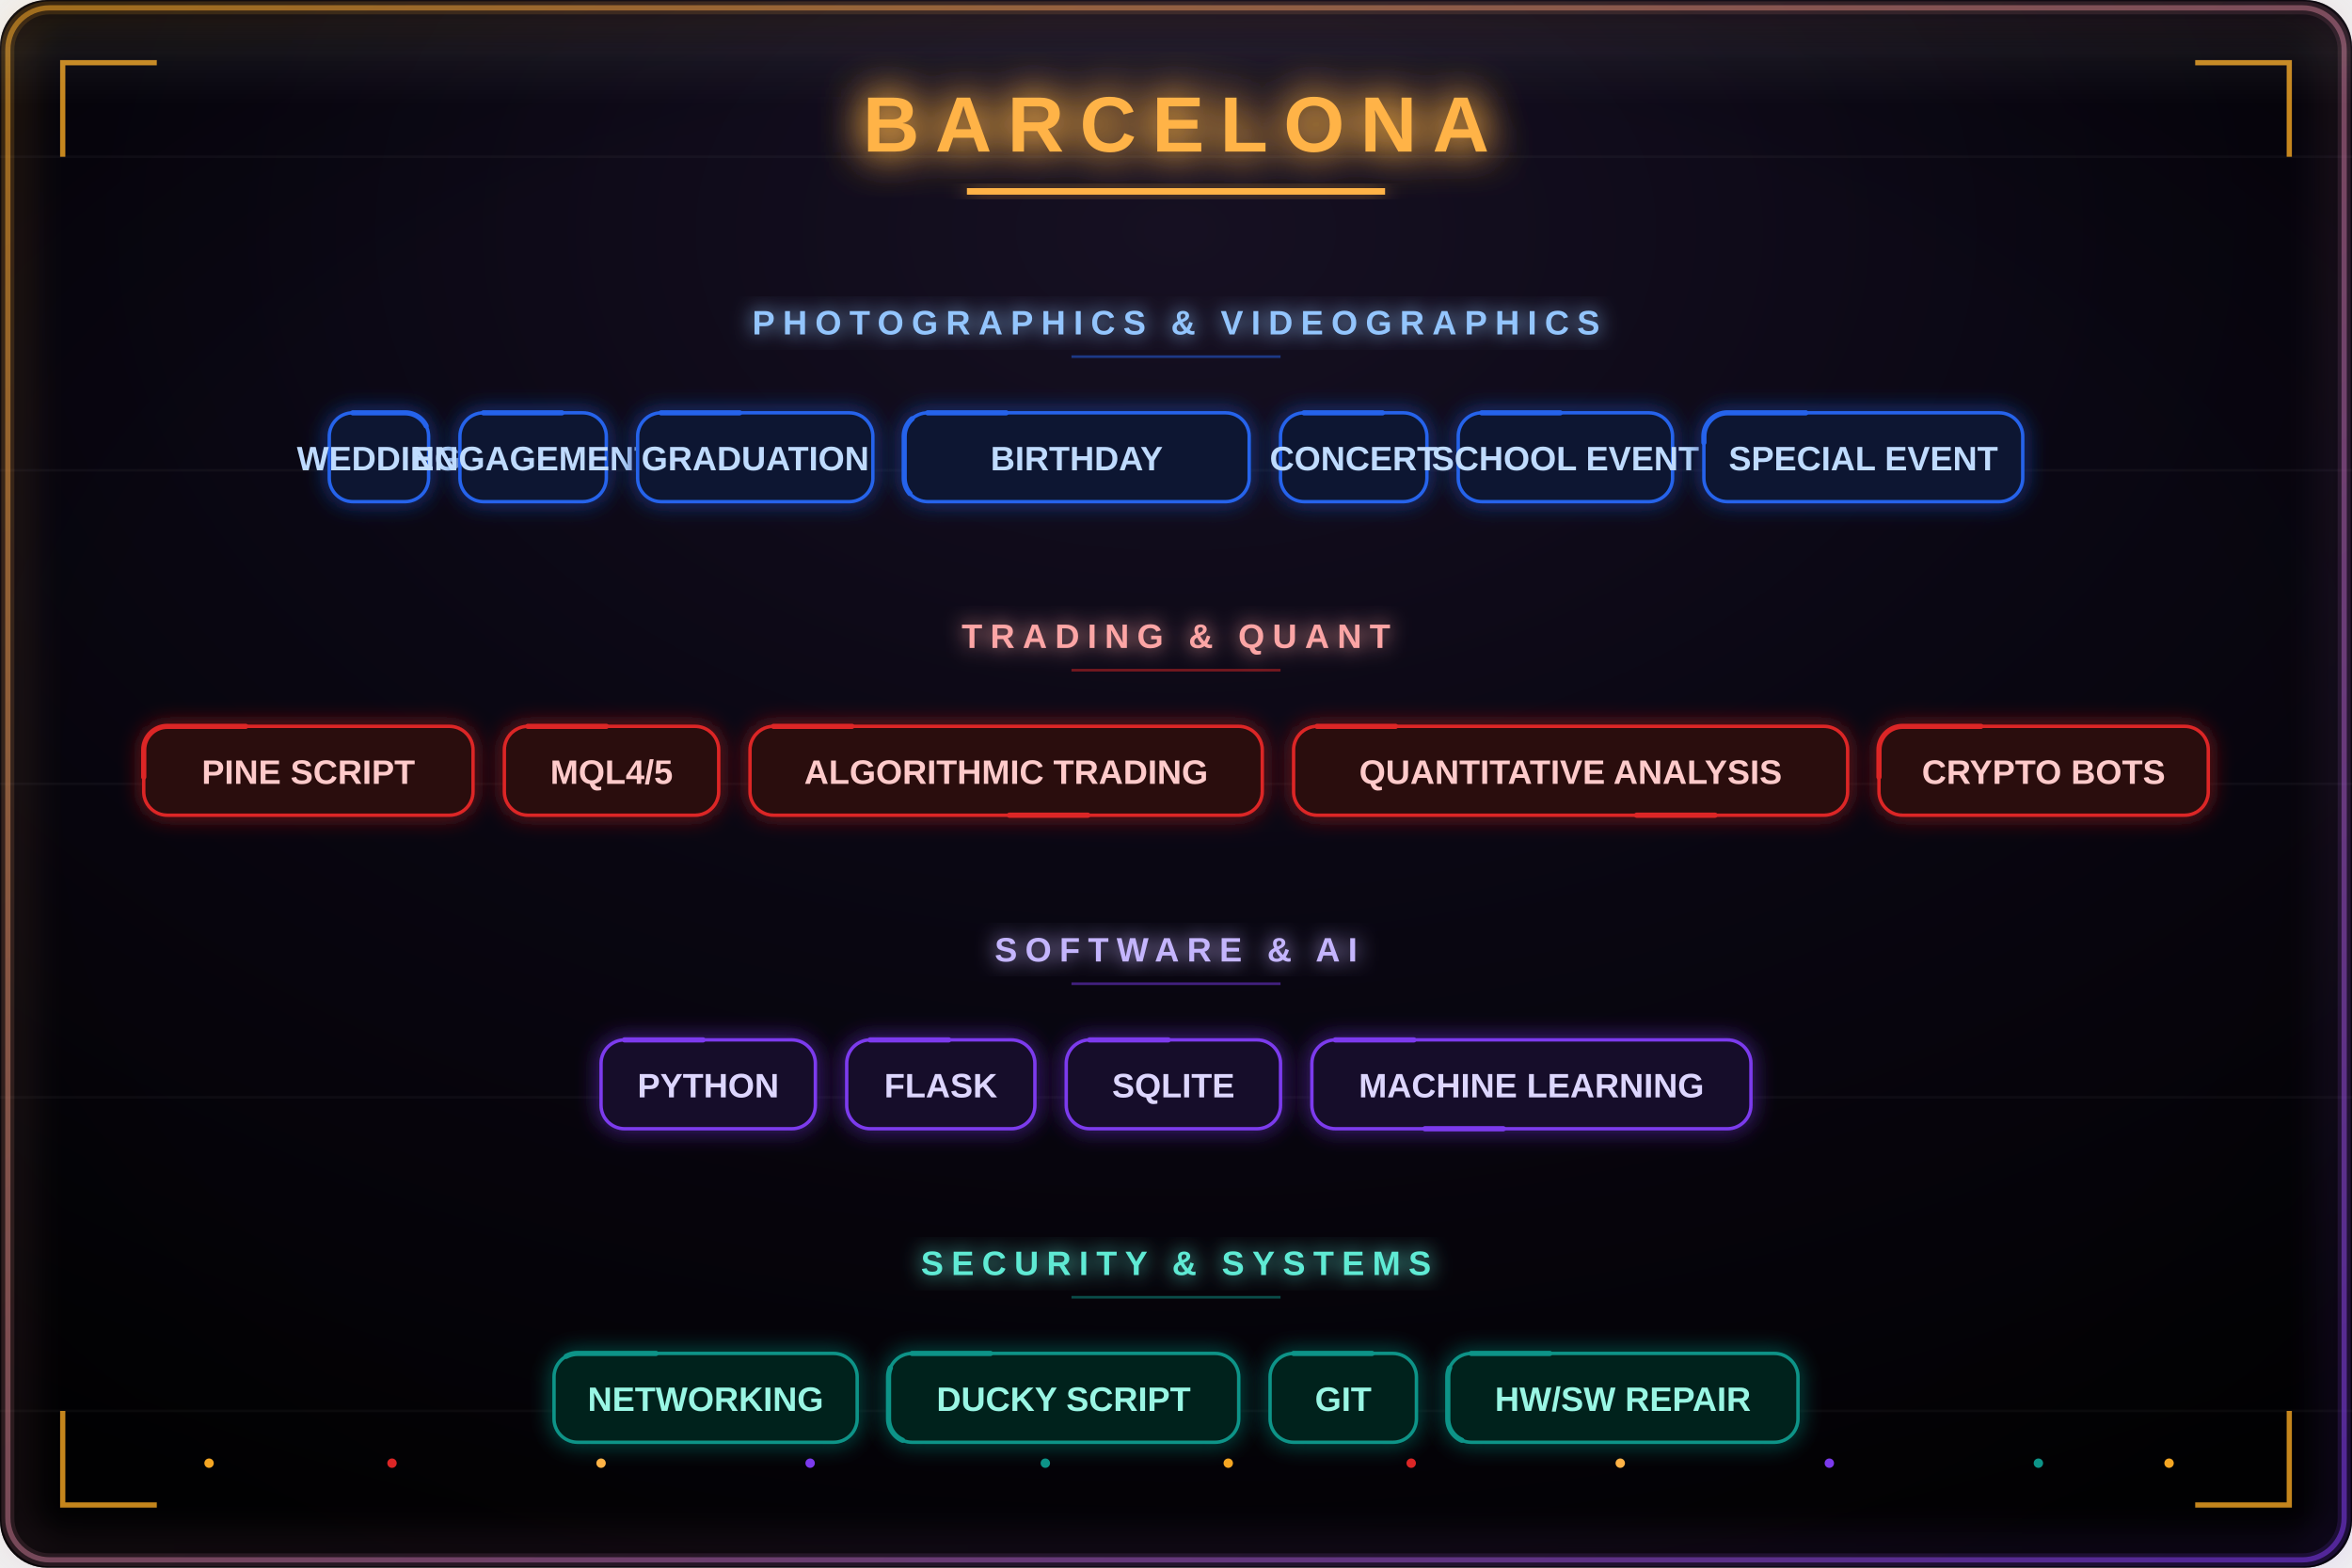
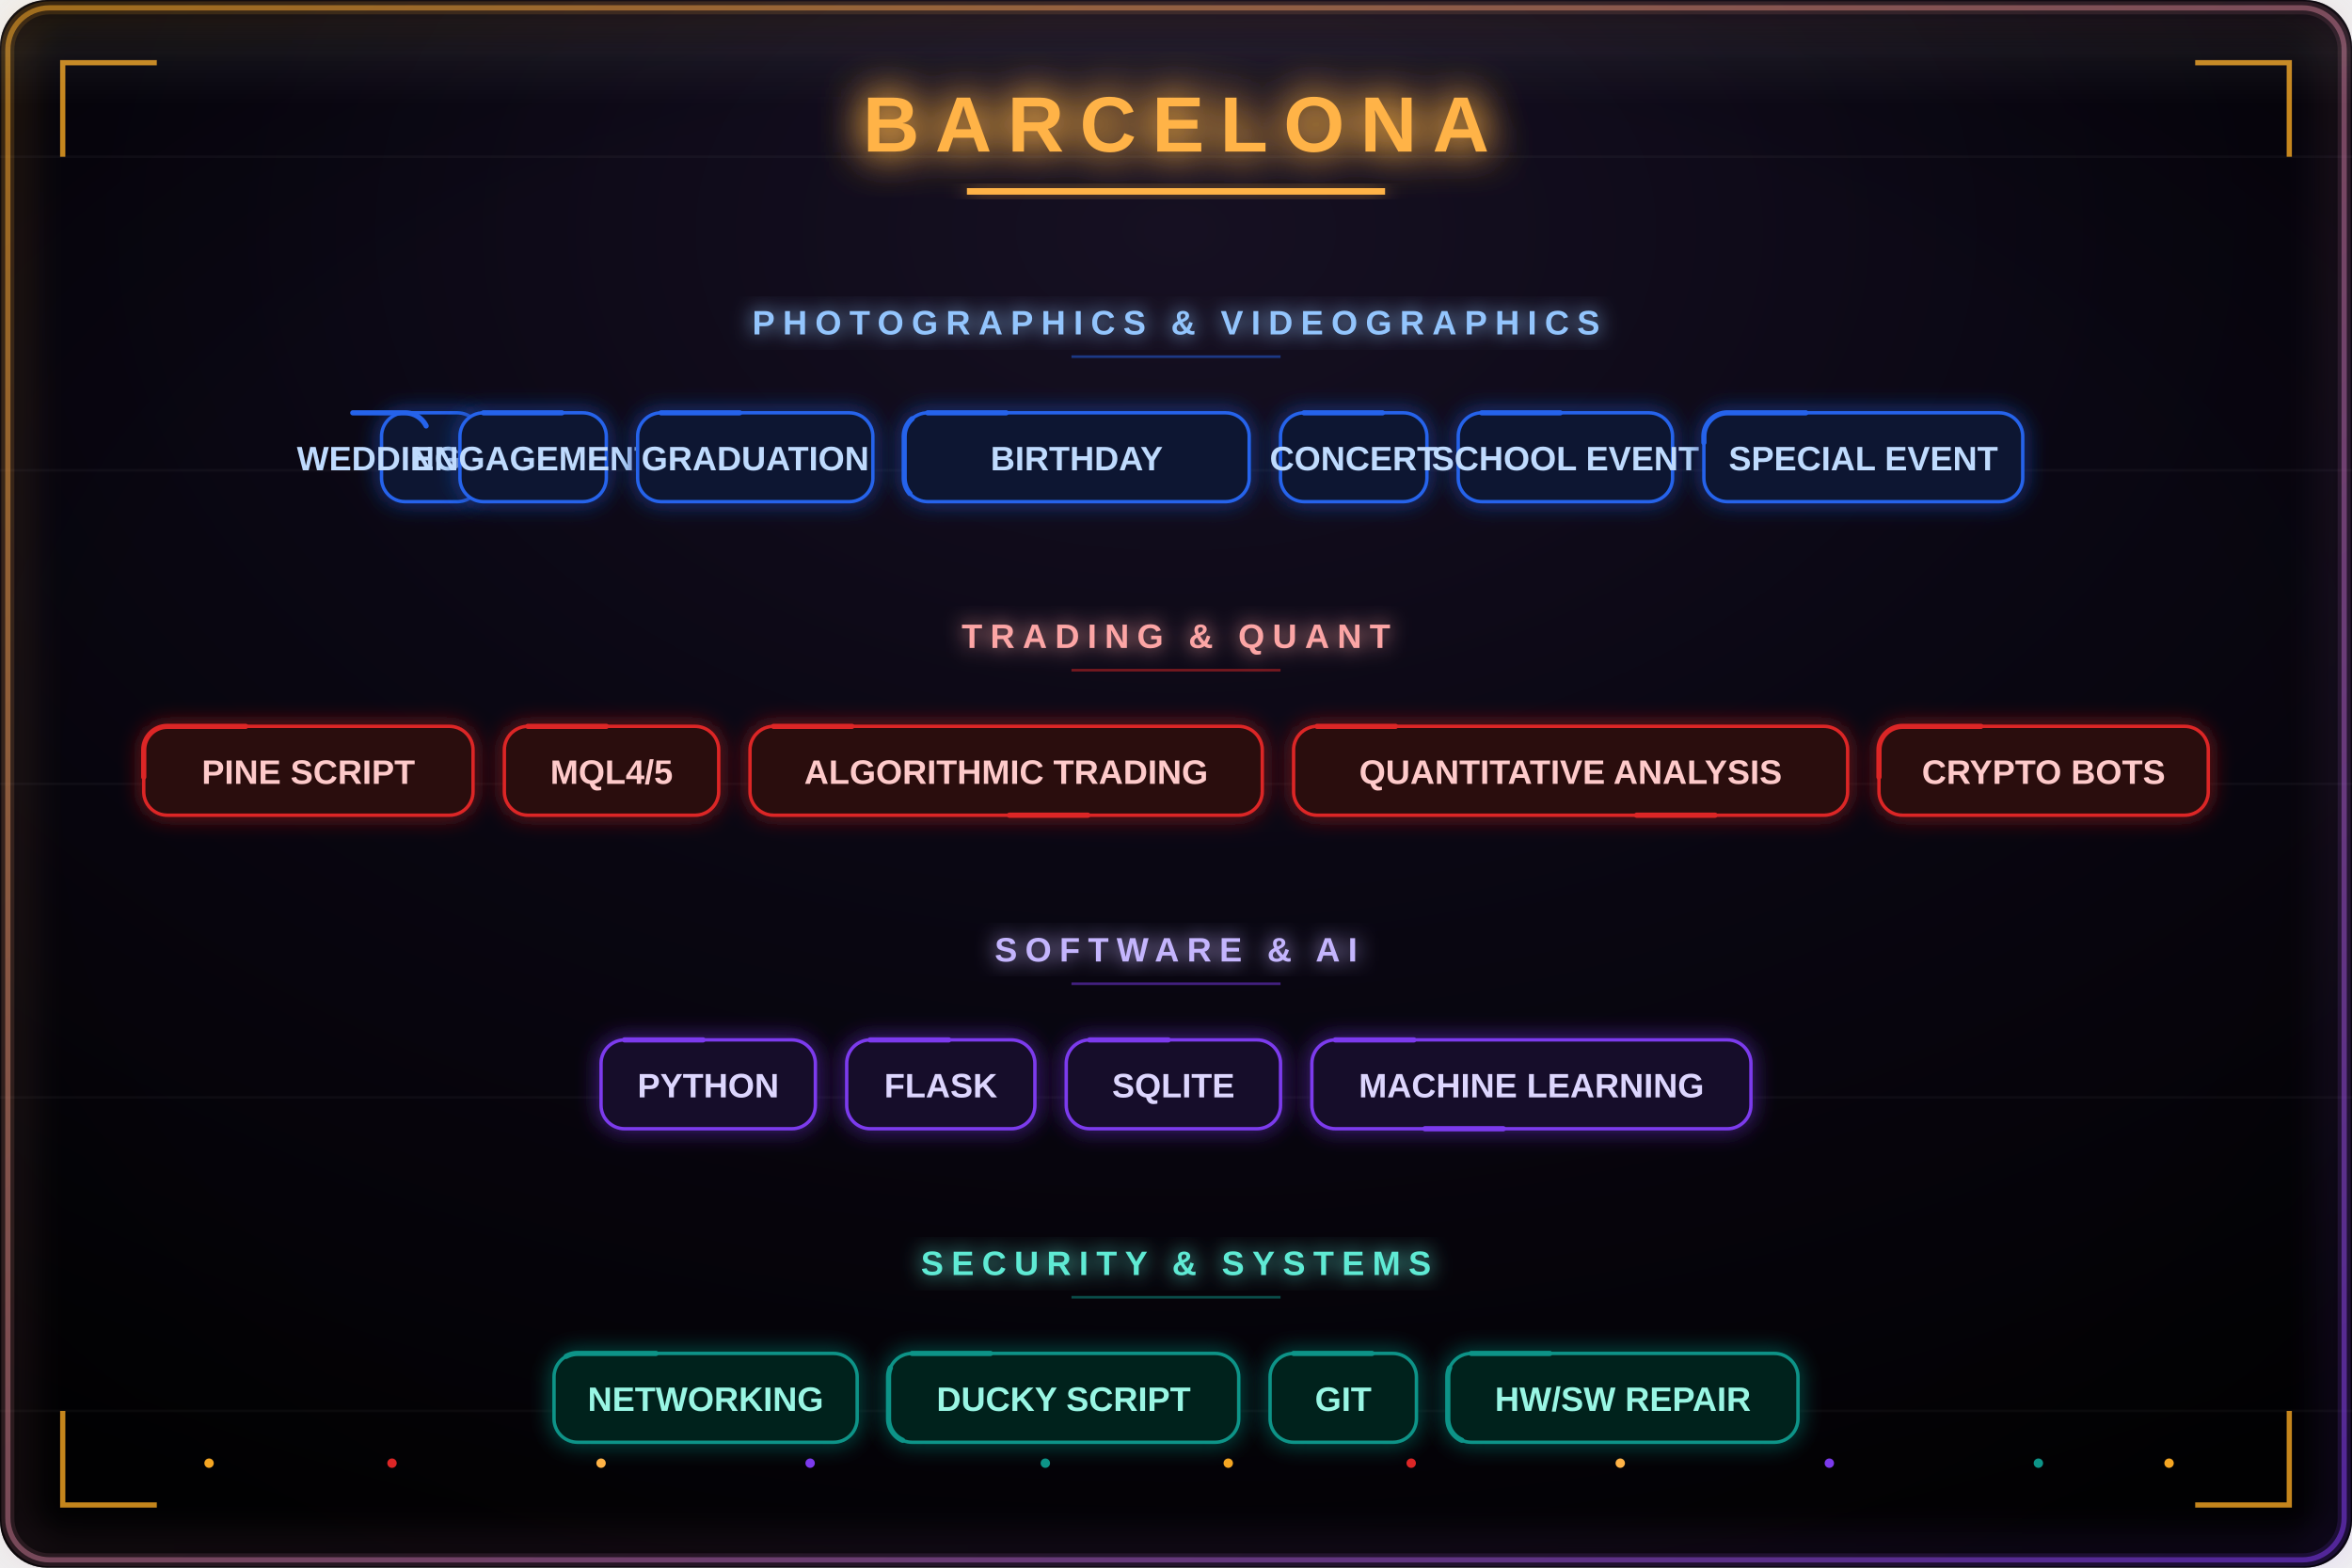
<svg xmlns="http://www.w3.org/2000/svg" width="900" height="600" viewBox="0 0 900 600">
  <defs>
    <style>
  .title { font-family: 'Segoe UI', Arial, sans-serif; font-weight: 800; font-size: 30px; letter-spacing: 6px; fill: #ffb347; }
  .cat { font-family: 'Segoe UI', Arial, sans-serif; font-weight: 700; font-size: 13px; letter-spacing: 3px; }
  .pill-text { font-family: 'Segoe UI', Arial, sans-serif; font-weight: 700; font-size: 13px; }
  .pill { }
  .trace { fill: none; stroke-width: 2; stroke-linecap: round; animation: travel 3.2s linear infinite; }
  @keyframes travel { to { stroke-dashoffset: -400; } }
  .glowbar { animation: pulse 2.6s ease-in-out infinite; }
  .ring { animation: pulse 2.6s ease-in-out infinite; }
  .corner { stroke: #f5a623; stroke-width: 2; fill: none; opacity: .8; }
  .grid { stroke: #ffffff; stroke-opacity: .035; stroke-width: 1; }
  @keyframes pulse {
    0%, 100% { opacity: 1; }
    50% { opacity: .25; }
  }
  @keyframes drift {
    0% { transform: translateX(0); }
    50% { transform: translateX(14px); }
    100% { transform: translateX(0); }
  }
  @keyframes glowshift {
    0%, 100% { stop-color: #f5a623; }
    50% { stop-color: #dc2626; }
  }

  @keyframes glitch {
    0%, 92%, 100% { transform: translate(0,0); opacity: 0; }
    93% { transform: translate(-3px,1px); opacity: .8; }
    95% { transform: translate(3px,-1px); opacity: .8; }
    97% { transform: translate(-2px,0); opacity: .6; }
  }
  @keyframes scan {
    0% { transform: translateY(-40px); }
    100% { transform: translateY(640px); }
  }

  .ember { animation: rise linear infinite; }
  @keyframes rise {
    0% { transform: translateY(0); opacity: 0; }
    10% { opacity: .9; }
    90% { opacity: .5; }
    100% { transform: translateY(-560px); opacity: 0; }
  }
</style>
    <radialGradient id="bgGrad" cx="50%" cy="15%" r="90%">
      <stop offset="0%" stop-color="#161022" />
      <stop offset="45%" stop-color="#0a0713" />
      <stop offset="100%" stop-color="#020103" />
    </radialGradient>
    <radialGradient id="vignette" cx="50%" cy="50%" r="75%">
      <stop offset="60%" stop-color="#000000" stop-opacity="0" />
      <stop offset="100%" stop-color="#000000" stop-opacity="0.55" />
    </radialGradient>
    <linearGradient id="frameGrad" x1="0%" y1="0%" x2="100%" y2="100%">
      <stop offset="0%" stop-color="#f5a623">
        <animate attributeName="stop-color" values="#f5a623;#dc2626;#7c3aed;#0d9488;#f5a623" dur="8s" repeatCount="indefinite" />
      </stop>
      <stop offset="100%" stop-color="#7c3aed">
        <animate attributeName="stop-color" values="#7c3aed;#0d9488;#f5a623;#dc2626;#7c3aed" dur="8s" repeatCount="indefinite" />
      </stop>
    </linearGradient>
    <filter id="glow" x="-60%" y="-60%" width="220%" height="220%">
      <feGaussianBlur stdDeviation="4" result="blur" />
      <feMerge>
        <feMergeNode in="blur" />
        <feMergeNode in="SourceGraphic" />
      </feMerge>
    </filter>
    <filter id="softglow" x="-80%" y="-80%" width="260%" height="260%">
      <feGaussianBlur stdDeviation="8" result="blur" />
      <feMerge>
        <feMergeNode in="blur" />
        <feMergeNode in="blur" />
        <feMergeNode in="SourceGraphic" />
      </feMerge>
    </filter>
    <linearGradient id="scanGrad" x1="0%" y1="0%" x2="0%" y2="100%">
      <stop offset="0%" stop-color="#ffffff" stop-opacity="0" />
      <stop offset="50%" stop-color="#ffffff" stop-opacity="0.05" />
      <stop offset="100%" stop-color="#ffffff" stop-opacity="0" />
    </linearGradient>
  </defs>
  <rect x="0" y="0" width="900" height="600" rx="18" fill="url(#bgGrad)" />
  <rect x="0" y="0" width="900" height="600" rx="18" fill="url(#vignette)" />
  <g clip-path="none">
    <g style="animation: drift 12s ease-in-out infinite;">
      <line class="grid" x1="0" y1="60" x2="900" y2="60" />
      <line class="grid" x1="0" y1="180" x2="900" y2="180" />
      <line class="grid" x1="0" y1="300" x2="900" y2="300" />
      <line class="grid" x1="0" y1="420" x2="900" y2="420" />
      <line class="grid" x1="0" y1="540" x2="900" y2="540" />
    </g>
  </g>
  <rect x="3" y="3" width="894" height="594" rx="16" fill="none" stroke="url(#frameGrad)" stroke-width="5" opacity="0.22" filter="url(#softglow)" />
  <rect x="3" y="3" width="894" height="594" rx="16" fill="none" stroke="url(#frameGrad)" stroke-width="2" opacity="0.55" />
  <path class="corner" d="M24 60 L24 24 L60 24" />
  <path class="corner" d="M876 60 L876 24 L840 24" />
  <path class="corner" d="M24 540 L24 576 L60 576" />
  <path class="corner" d="M876 540 L876 576 L840 576" />
  <text x="450" y="58" text-anchor="middle" class="title" filter="url(#softglow)">BARCELONA</text>
  <rect class="glowbar" x="370" y="72" width="160" height="2.5" fill="#ffb347" filter="url(#glow)" />
  <text x="447" y="58" text-anchor="middle" class="title" fill="#ffb347" style="animation: glitch 6s infinite; opacity:0;">BARCELONA</text>
  <text x="453" y="58" text-anchor="middle" class="title" fill="#dc2626" style="animation: glitch 6s infinite .1s; opacity:0;">BARCELONA</text>
  <rect x="0" y="0" width="900" height="40" fill="url(#scanGrad)" style="animation: scan 5s linear infinite;" />
  <text x="450" y="128" text-anchor="middle" class="cat" fill="#93c5fd" filter="url(#glow)">PHOTOGRAPHICS &amp; VIDEOGRAPHICS</text>
  <rect x="410" y="136" width="80" height="1" fill="#2563eb" opacity="0.5" />
  <g>
    <g class="pill" style="animation-delay:.00s">
-       <rect x="126" y="158" width="38" height="34" rx="9" fill="#0c1830" stroke="#2563eb" stroke-width="1.3" filter="url(#glow)" />
+       <rect x="146" y="158" width="38" height="34" rx="9" fill="#0c1830" stroke="#2563eb" stroke-width="1.3" filter="url(#glow)" />
      <text x="145" y="180" text-anchor="middle" class="pill-text" fill="#bfdbfe">WEDDING</text>
      <rect class="trace" x="126" y="158" width="38" height="34" rx="9" stroke="#2563eb" stroke-dasharray="30 250" style="animation-delay:.00s" />
    </g>
    <g class="pill" style="animation-delay:.10s">
      <rect x="176" y="158" width="56" height="34" rx="9" fill="#0c1830" stroke="#2563eb" stroke-width="1.3" filter="url(#glow)" />
      <text x="204" y="180" text-anchor="middle" class="pill-text" fill="#bfdbfe">ENGAGEMENT</text>
      <rect class="trace" x="176" y="158" width="56" height="34" rx="9" stroke="#2563eb" stroke-dasharray="30 250" style="animation-delay:.10s" />
    </g>
    <g class="pill" style="animation-delay:.20s">
      <rect x="244" y="158" width="90" height="34" rx="9" fill="#0c1830" stroke="#2563eb" stroke-width="1.3" filter="url(#glow)" />
      <text x="289" y="180" text-anchor="middle" class="pill-text" fill="#bfdbfe">GRADUATION</text>
      <rect class="trace" x="244" y="158" width="90" height="34" rx="9" stroke="#2563eb" stroke-dasharray="30 250" style="animation-delay:.20s" />
    </g>
    <g class="pill" style="animation-delay:.30s">
      <rect x="346" y="158" width="132" height="34" rx="9" fill="#0c1830" stroke="#2563eb" stroke-width="1.3" filter="url(#glow)" />
      <text x="412" y="180" text-anchor="middle" class="pill-text" fill="#bfdbfe">BIRTHDAY</text>
      <rect class="trace" x="346" y="158" width="132" height="34" rx="9" stroke="#2563eb" stroke-dasharray="30 250" style="animation-delay:.30s" />
    </g>
    <g class="pill" style="animation-delay:.40s">
      <rect x="490" y="158" width="56" height="34" rx="9" fill="#0c1830" stroke="#2563eb" stroke-width="1.3" filter="url(#glow)" />
      <text x="518" y="180" text-anchor="middle" class="pill-text" fill="#bfdbfe">CONCERT</text>
      <rect class="trace" x="490" y="158" width="56" height="34" rx="9" stroke="#2563eb" stroke-dasharray="30 250" style="animation-delay:.40s" />
    </g>
    <g class="pill" style="animation-delay:.50s">
      <rect x="558" y="158" width="82" height="34" rx="9" fill="#0c1830" stroke="#2563eb" stroke-width="1.3" filter="url(#glow)" />
      <text x="599" y="180" text-anchor="middle" class="pill-text" fill="#bfdbfe">SCHOOL EVENT</text>
      <rect class="trace" x="558" y="158" width="82" height="34" rx="9" stroke="#2563eb" stroke-dasharray="30 250" style="animation-delay:.50s" />
    </g>
    <g class="pill" style="animation-delay:.60s">
      <rect x="652" y="158" width="122" height="34" rx="9" fill="#0c1830" stroke="#2563eb" stroke-width="1.3" filter="url(#glow)" />
      <text x="713" y="180" text-anchor="middle" class="pill-text" fill="#bfdbfe">SPECIAL EVENT</text>
      <rect class="trace" x="652" y="158" width="122" height="34" rx="9" stroke="#2563eb" stroke-dasharray="30 250" style="animation-delay:.60s" />
    </g>
  </g>
  <text x="450" y="248" text-anchor="middle" class="cat" fill="#fca5a5" filter="url(#glow)">TRADING &amp; QUANT</text>
  <rect x="410" y="256" width="80" height="1" fill="#dc2626" opacity="0.5" />
  <g>
    <g class="pill" style="animation-delay:.05s">
      <rect x="55" y="278" width="126" height="34" rx="9" fill="#2a0d0d" stroke="#dc2626" stroke-width="1.3" filter="url(#glow)" />
      <text x="118" y="300" text-anchor="middle" class="pill-text" fill="#fecaca">PINE SCRIPT</text>
      <rect class="trace" x="55" y="278" width="126" height="34" rx="9" stroke="#dc2626" stroke-dasharray="30 250" style="animation-delay:.05s" />
    </g>
    <g class="pill" style="animation-delay:.15s">
      <rect x="193" y="278" width="82" height="34" rx="9" fill="#2a0d0d" stroke="#dc2626" stroke-width="1.3" filter="url(#glow)" />
      <text x="234" y="300" text-anchor="middle" class="pill-text" fill="#fecaca">MQL4/5</text>
      <rect class="trace" x="193" y="278" width="82" height="34" rx="9" stroke="#dc2626" stroke-dasharray="30 250" style="animation-delay:.15s" />
    </g>
    <g class="pill" style="animation-delay:.25s">
      <rect x="287" y="278" width="196" height="34" rx="9" fill="#2a0d0d" stroke="#dc2626" stroke-width="1.3" filter="url(#glow)" />
      <text x="385" y="300" text-anchor="middle" class="pill-text" fill="#fecaca">ALGORITHMIC TRADING</text>
      <rect class="trace" x="287" y="278" width="196" height="34" rx="9" stroke="#dc2626" stroke-dasharray="30 250" style="animation-delay:.25s" />
    </g>
    <g class="pill" style="animation-delay:.35s">
      <rect x="495" y="278" width="212" height="34" rx="9" fill="#2a0d0d" stroke="#dc2626" stroke-width="1.3" filter="url(#glow)" />
      <text x="601" y="300" text-anchor="middle" class="pill-text" fill="#fecaca">QUANTITATIVE ANALYSIS</text>
      <rect class="trace" x="495" y="278" width="212" height="34" rx="9" stroke="#dc2626" stroke-dasharray="30 250" style="animation-delay:.35s" />
    </g>
    <g class="pill" style="animation-delay:.45s">
      <rect x="719" y="278" width="126" height="34" rx="9" fill="#2a0d0d" stroke="#dc2626" stroke-width="1.3" filter="url(#glow)" />
      <text x="782" y="300" text-anchor="middle" class="pill-text" fill="#fecaca">CRYPTO BOTS</text>
      <rect class="trace" x="719" y="278" width="126" height="34" rx="9" stroke="#dc2626" stroke-dasharray="30 250" style="animation-delay:.45s" />
    </g>
  </g>
  <text x="450" y="368" text-anchor="middle" class="cat" fill="#c4b5fd" filter="url(#glow)">SOFTWARE &amp; AI</text>
  <rect x="410" y="376" width="80" height="1" fill="#7c3aed" opacity="0.5" />
  <g>
    <g class="pill" style="animation-delay:.00s">
      <rect x="230" y="398" width="82" height="34" rx="9" fill="#180d2a" stroke="#7c3aed" stroke-width="1.3" filter="url(#glow)" />
      <text x="271" y="420" text-anchor="middle" class="pill-text" fill="#ddd6fe">PYTHON</text>
      <rect class="trace" x="230" y="398" width="82" height="34" rx="9" stroke="#7c3aed" stroke-dasharray="30 250" style="animation-delay:.00s" />
    </g>
    <g class="pill" style="animation-delay:.10s">
      <rect x="324" y="398" width="72" height="34" rx="9" fill="#180d2a" stroke="#7c3aed" stroke-width="1.3" filter="url(#glow)" />
      <text x="360" y="420" text-anchor="middle" class="pill-text" fill="#ddd6fe">FLASK</text>
      <rect class="trace" x="324" y="398" width="72" height="34" rx="9" stroke="#7c3aed" stroke-dasharray="30 250" style="animation-delay:.10s" />
    </g>
    <g class="pill" style="animation-delay:.20s">
      <rect x="408" y="398" width="82" height="34" rx="9" fill="#180d2a" stroke="#7c3aed" stroke-width="1.3" filter="url(#glow)" />
      <text x="449" y="420" text-anchor="middle" class="pill-text" fill="#ddd6fe">SQLITE</text>
      <rect class="trace" x="408" y="398" width="82" height="34" rx="9" stroke="#7c3aed" stroke-dasharray="30 250" style="animation-delay:.20s" />
    </g>
    <g class="pill" style="animation-delay:.30s">
      <rect x="502" y="398" width="168" height="34" rx="9" fill="#180d2a" stroke="#7c3aed" stroke-width="1.3" filter="url(#glow)" />
      <text x="586" y="420" text-anchor="middle" class="pill-text" fill="#ddd6fe">MACHINE LEARNING</text>
      <rect class="trace" x="502" y="398" width="168" height="34" rx="9" stroke="#7c3aed" stroke-dasharray="30 250" style="animation-delay:.30s" />
    </g>
  </g>
  <text x="450" y="488" text-anchor="middle" class="cat" fill="#5eead4" filter="url(#glow)">SECURITY &amp; SYSTEMS</text>
  <rect x="410" y="496" width="80" height="1" fill="#0d9488" opacity="0.5" />
  <g>
    <g class="pill" style="animation-delay:.05s">
      <rect x="212" y="518" width="116" height="34" rx="9" fill="#06211d" stroke="#0d9488" stroke-width="1.3" filter="url(#glow)" />
      <text x="270" y="540" text-anchor="middle" class="pill-text" fill="#99f6e4">NETWORKING</text>
      <rect class="trace" x="212" y="518" width="116" height="34" rx="9" stroke="#0d9488" stroke-dasharray="30 250" style="animation-delay:.05s" />
    </g>
    <g class="pill" style="animation-delay:.15s">
      <rect x="340" y="518" width="134" height="34" rx="9" fill="#06211d" stroke="#0d9488" stroke-width="1.3" filter="url(#glow)" />
      <text x="407" y="540" text-anchor="middle" class="pill-text" fill="#99f6e4">DUCKY SCRIPT</text>
      <rect class="trace" x="340" y="518" width="134" height="34" rx="9" stroke="#0d9488" stroke-dasharray="30 250" style="animation-delay:.15s" />
    </g>
    <g class="pill" style="animation-delay:.25s">
      <rect x="486" y="518" width="56" height="34" rx="9" fill="#06211d" stroke="#0d9488" stroke-width="1.3" filter="url(#glow)" />
      <text x="514" y="540" text-anchor="middle" class="pill-text" fill="#99f6e4">GIT</text>
      <rect class="trace" x="486" y="518" width="56" height="34" rx="9" stroke="#0d9488" stroke-dasharray="30 250" style="animation-delay:.25s" />
    </g>
    <g class="pill" style="animation-delay:.35s">
      <rect x="554" y="518" width="134" height="34" rx="9" fill="#06211d" stroke="#0d9488" stroke-width="1.3" filter="url(#glow)" />
      <text x="621" y="540" text-anchor="middle" class="pill-text" fill="#99f6e4">HW/SW REPAIR</text>
      <rect class="trace" x="554" y="518" width="134" height="34" rx="9" stroke="#0d9488" stroke-dasharray="30 250" style="animation-delay:.35s" />
    </g>
  </g>
  <circle class="ember" cx="80" cy="560" r="1.8" fill="#f5a623" style="animation-duration:4.2s; animation-delay:0s;" />
  <circle class="ember" cx="150" cy="560" r="1.8" fill="#dc2626" style="animation-duration:5.1s; animation-delay:0.6s;" />
  <circle class="ember" cx="230" cy="560" r="1.8" fill="#ffb347" style="animation-duration:3.6s; animation-delay:1.2s;" />
  <circle class="ember" cx="310" cy="560" r="1.8" fill="#7c3aed" style="animation-duration:4.8s; animation-delay:1.8s;" />
  <circle class="ember" cx="400" cy="560" r="1.8" fill="#0d9488" style="animation-duration:5.4s; animation-delay:0.3s;" />
  <circle class="ember" cx="470" cy="560" r="1.8" fill="#f5a623" style="animation-duration:4.0s; animation-delay:2.1s;" />
  <circle class="ember" cx="540" cy="560" r="1.8" fill="#dc2626" style="animation-duration:4.6s; animation-delay:1.0s;" />
  <circle class="ember" cx="620" cy="560" r="1.8" fill="#ffb347" style="animation-duration:5.0s; animation-delay:0.8s;" />
  <circle class="ember" cx="700" cy="560" r="1.8" fill="#7c3aed" style="animation-duration:4.3s; animation-delay:1.6s;" />
  <circle class="ember" cx="780" cy="560" r="1.8" fill="#0d9488" style="animation-duration:3.9s; animation-delay:2.4s;" />
  <circle class="ember" cx="830" cy="560" r="1.8" fill="#f5a623" style="animation-duration:5.2s; animation-delay:0.4s;" />
</svg>
